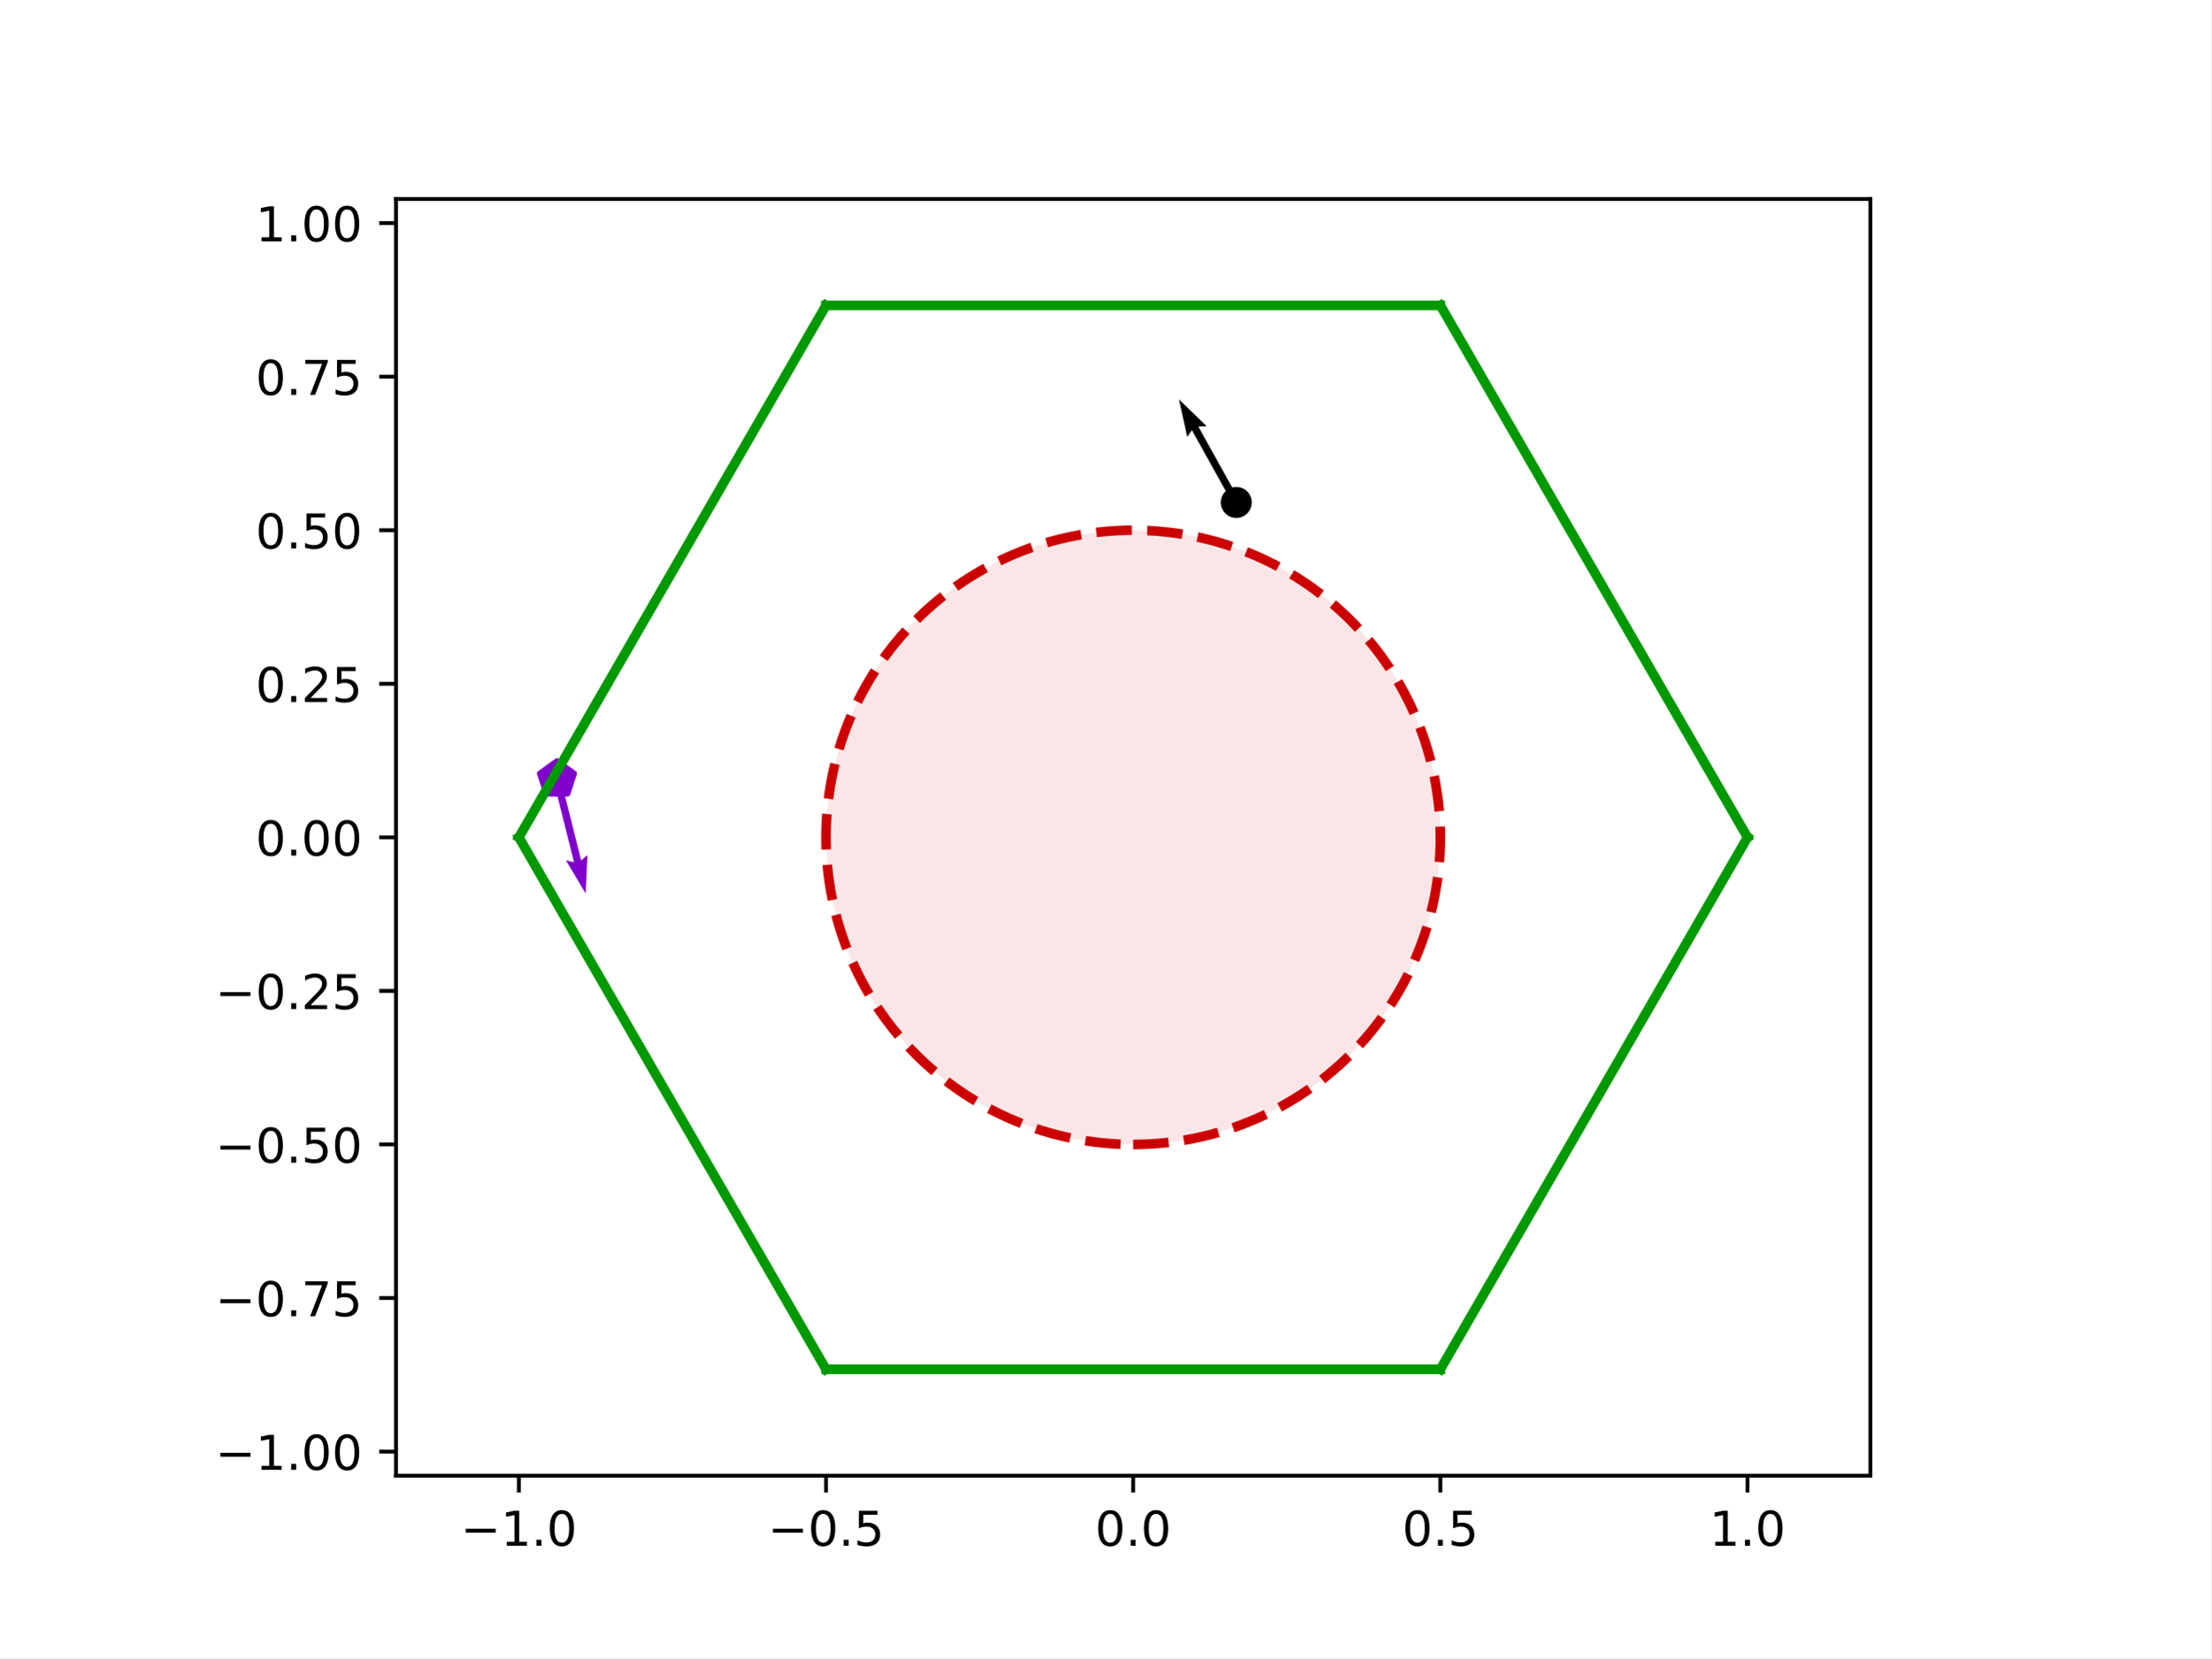
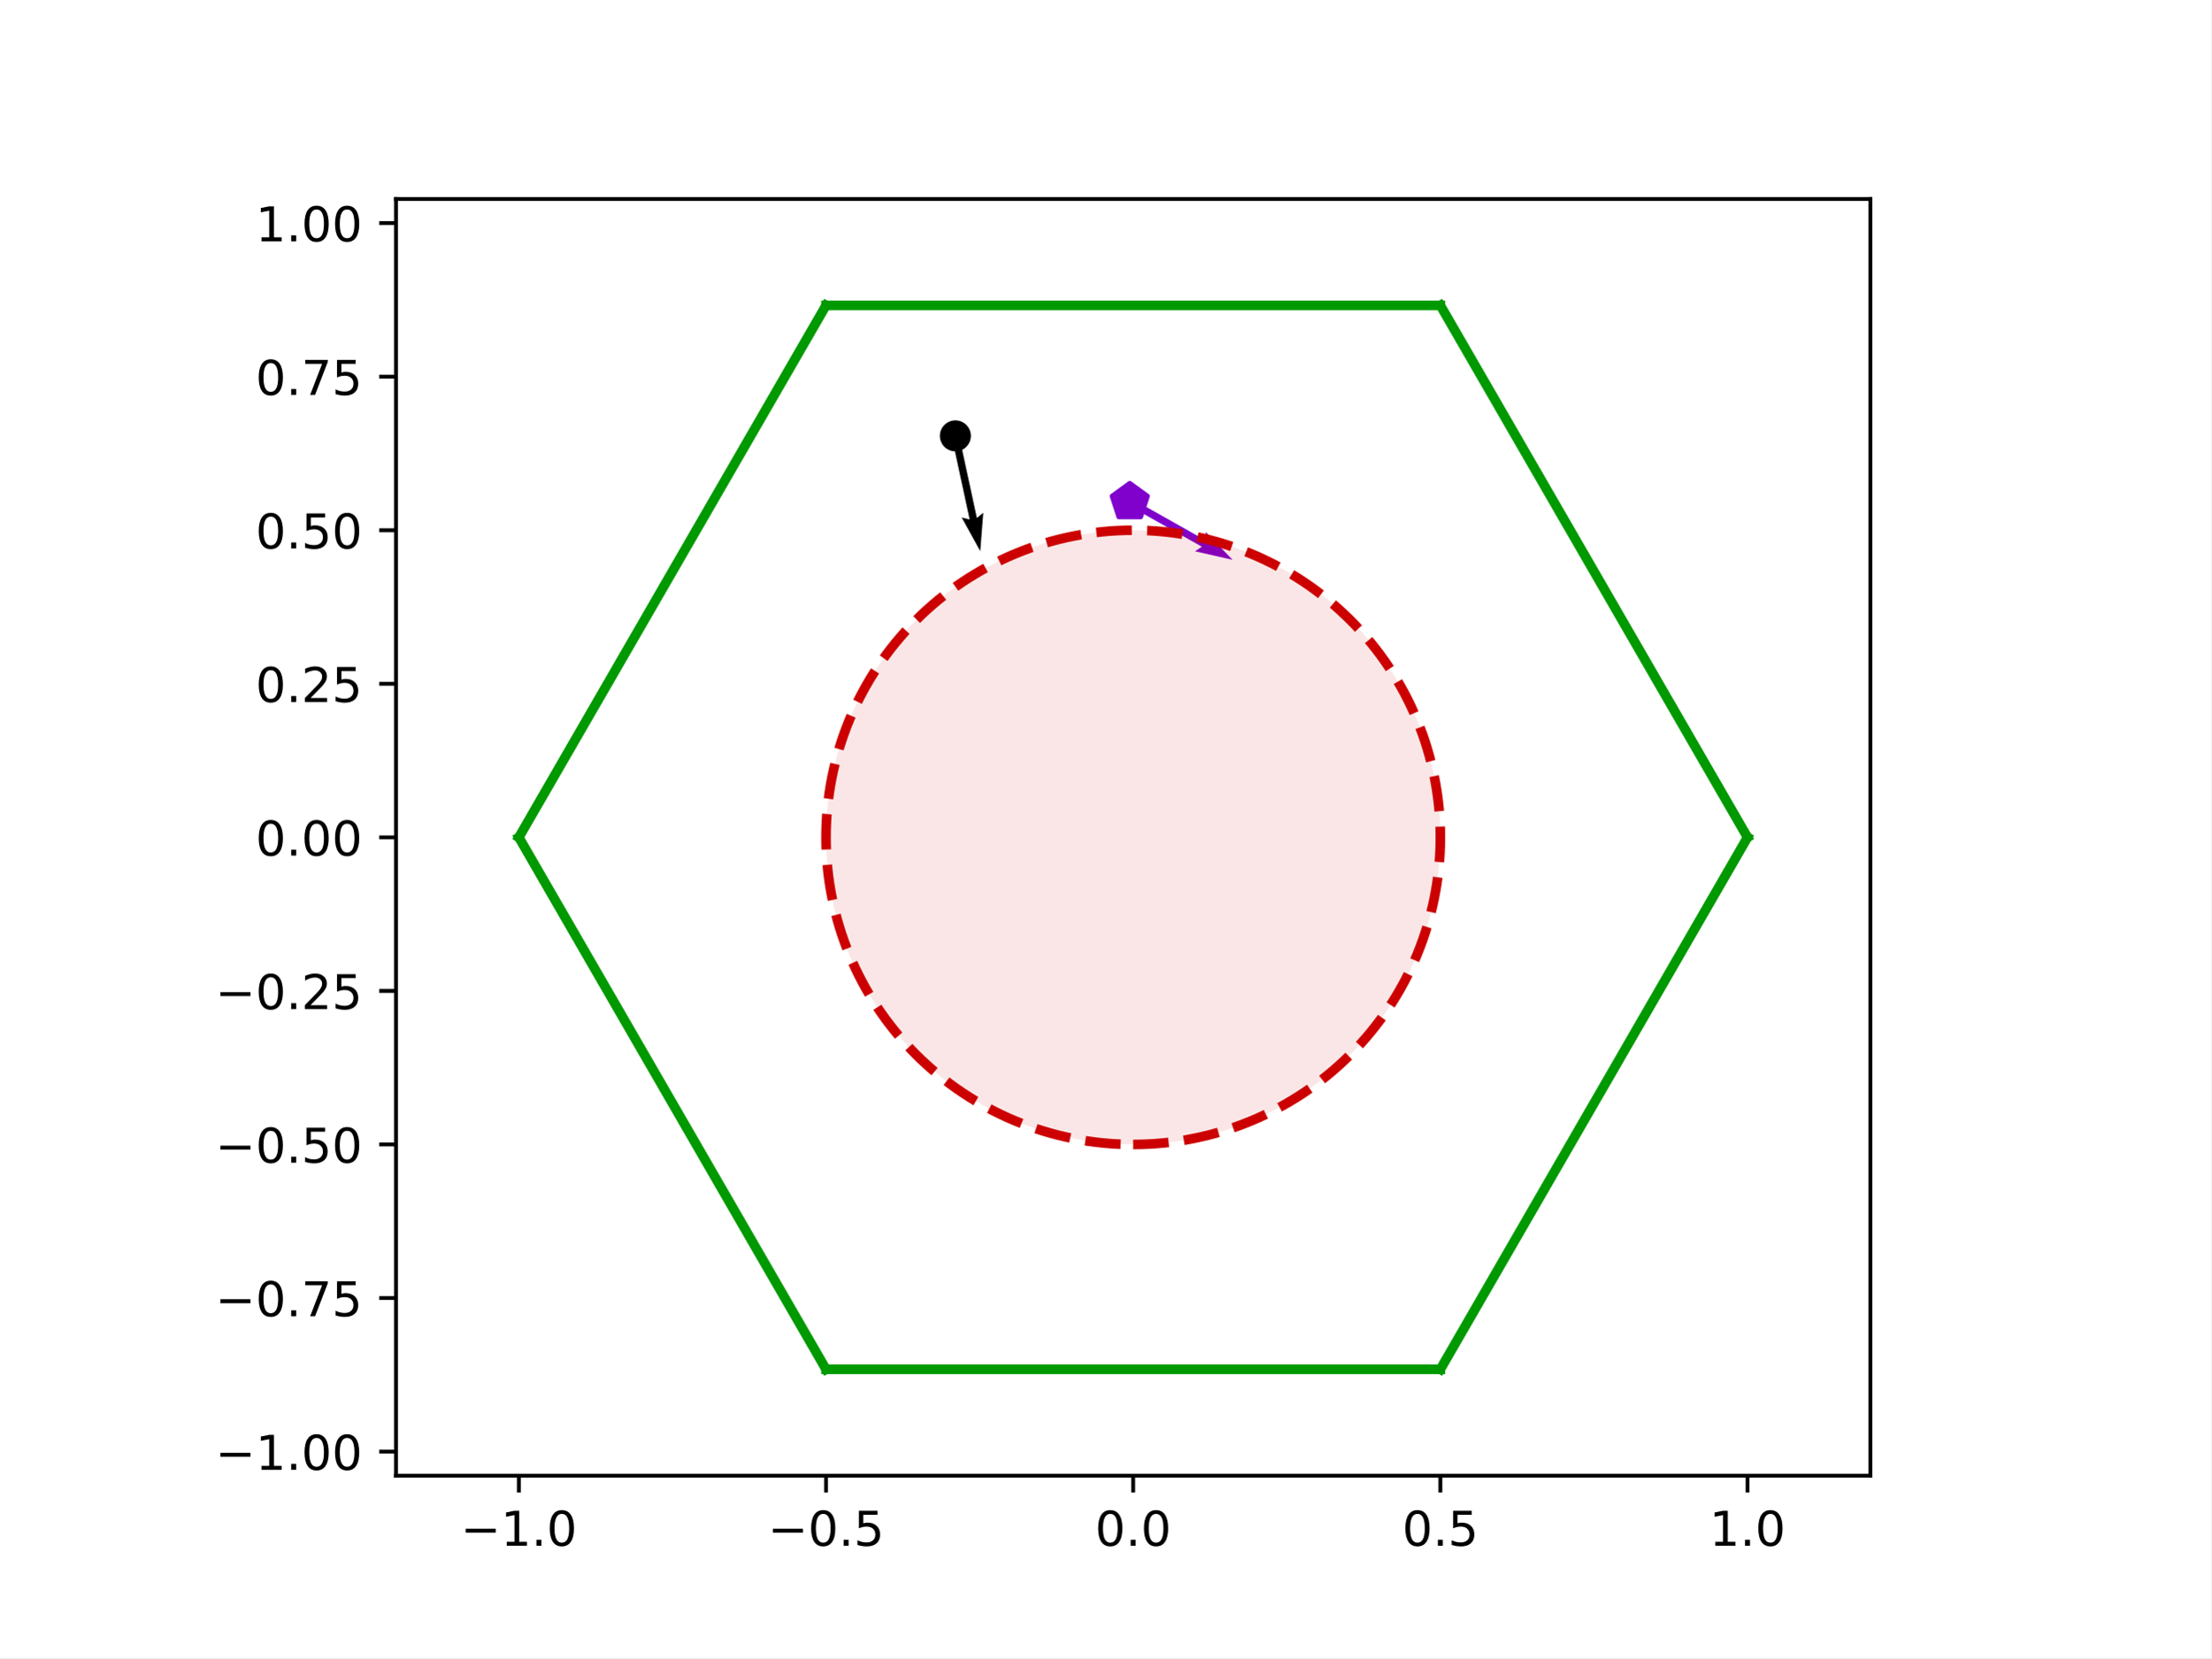
<svg xmlns="http://www.w3.org/2000/svg" xmlns:xlink="http://www.w3.org/1999/xlink" height="345.6pt" version="1.1" viewBox="0 0 460.8 345.6" width="460.8pt">
  <defs>
    <style type="text/css">
*{stroke-linecap:butt;stroke-linejoin:round;}
  </style>
  </defs>
  <g id="figure_1">
    <g id="patch_1">
      <path d="M 0 345.6  L 460.8 345.6  L 460.8 0  L 0 0  z " style="fill:#ffffff;" />
    </g>
    <g id="axes_1">
      <g id="patch_2">
        <path d="M 82.52 307.584  L 389.8 307.584  L 389.8 41.472  L 82.52 41.472  z " style="fill:#ffffff;" />
      </g>
      <g id="PathCollection_1">
        <defs>
-           <path d="M 0 2.739  C 0.726 2.739 1.423 2.45 1.936 1.936  C 2.45 1.423 2.739 0.726 2.739 0  C 2.739 -0.726 2.45 -1.423 1.936 -1.936  C 1.423 -2.45 0.726 -2.739 0 -2.739  C -0.726 -2.739 -1.423 -2.45 -1.936 -1.936  C -2.45 -1.423 -2.739 -0.726 -2.739 0  C -2.739 0.726 -2.45 1.423 -1.936 1.936  C -1.423 2.45 -0.726 2.739 0 2.739  z " id="m6fb320b72f" style="stroke:#000000;" />
+           <path d="M 0 2.739  C 0.726 2.739 1.423 2.45 1.936 1.936  C 2.45 1.423 2.739 0.726 2.739 0  C 2.739 -0.726 2.45 -1.423 1.936 -1.936  C 1.423 -2.45 0.726 -2.739 0 -2.739  C -0.726 -2.739 -1.423 -2.45 -1.936 -1.936  C -2.45 -1.423 -2.739 -0.726 -2.739 0  C -2.739 0.726 -2.45 1.423 -1.936 1.936  C -1.423 2.45 -0.726 2.739 0 2.739  z " id="mf272874943" style="stroke:#000000;" />
        </defs>
-         <g clip-path="url(#p6748a60231)">
-           <use style="stroke:#000000;" x="257.648" xlink:href="#m6fb320b72f" y="104.72" />
+         <g clip-path="url(#p01f6a02b3a)">
+           <use style="stroke:#000000;" x="199.099" xlink:href="#mf272874943" y="90.845" />
        </g>
      </g>
      <g id="Quiver_1">
-         <path clip-path="url(#p6748a60231)" d="M 256.977 105.094  L 248.394 89.65  L 247.424 91.067  L 245.707 83.233  L 251.453 88.828  L 249.737 88.903  L 258.319 104.347  L 256.977 105.094  " />
+         <path clip-path="url(#p01f6a02b3a)" d="M 199.85 90.683  L 203.578 107.954  L 204.918 106.879  L 204.286 114.874  L 200.412 107.851  L 202.076 108.278  L 198.348 91.007  L 199.85 90.683  " />
      </g>
      <g id="PathCollection_2">
        <defs>
-           <path d="M 0 -3.873  L -3.683 -1.197  L -2.276 3.133  L 2.276 3.133  L 3.683 -1.197  z " id="me4185b2a44" style="stroke:#8000cc;" />
+           <path d="M 0 -3.873  L -3.683 -1.197  L -2.276 3.133  L 2.276 3.133  L 3.683 -1.197  z " id="m66da370967" style="stroke:#8000cc;" />
        </defs>
-         <g clip-path="url(#p6748a60231)">
-           <use style="fill:#8000cc;stroke:#8000cc;" x="116.068" xlink:href="#me4185b2a44" y="162.386" />
+         <g clip-path="url(#p01f6a02b3a)">
+           <use style="fill:#8000cc;stroke:#8000cc;" x="235.448" xlink:href="#m66da370967" y="104.601" />
        </g>
      </g>
      <g id="Quiver_2">
-         <path clip-path="url(#p6748a60231)" d="M 116.813 162.199  L 121.111 179.336  L 122.415 178.218  L 122.048 186.229  L 117.944 179.339  L 119.621 179.71  L 115.323 162.572  L 116.813 162.199  " style="fill:#8000cc;" />
+         <path clip-path="url(#p01f6a02b3a)" d="M 235.825 103.932  L 251.217 112.607  L 251.302 110.891  L 256.863 116.671  L 249.039 114.907  L 250.463 113.946  L 235.07 105.271  L 235.825 103.932  " style="fill:#8000cc;" />
      </g>
      <g id="patch_3">
-         <path clip-path="url(#p6748a60231)" d="M 236.16 238.545  C 253.137 238.545 269.422 231.799 281.427 219.795  C 293.431 207.79 300.177 191.505 300.177 174.528  C 300.177 157.551 293.431 141.266 281.427 129.261  C 269.422 117.257 253.137 110.511 236.16 110.511  C 219.183 110.511 202.898 117.257 190.893 129.261  C 178.889 141.266 172.143 157.551 172.143 174.528  C 172.143 191.505 178.889 207.79 190.893 219.795  C 202.898 231.799 219.183 238.545 236.16 238.545  z " style="fill:#cc0000;fill-opacity:0.1;stroke:#cc0000;stroke-dasharray:7.4,3.2;stroke-dashoffset:0;stroke-linejoin:miter;stroke-width:2;" />
+         <path clip-path="url(#p01f6a02b3a)" d="M 236.16 238.545  C 253.137 238.545 269.422 231.799 281.427 219.795  C 293.431 207.79 300.177 191.505 300.177 174.528  C 300.177 157.551 293.431 141.266 281.427 129.261  C 269.422 117.257 253.137 110.511 236.16 110.511  C 219.183 110.511 202.898 117.257 190.893 129.261  C 178.889 141.266 172.143 157.551 172.143 174.528  C 172.143 191.505 178.889 207.79 190.893 219.795  C 202.898 231.799 219.183 238.545 236.16 238.545  z " style="fill:#cc0000;fill-opacity:0.1;stroke:#cc0000;stroke-dasharray:7.4,3.2;stroke-dashoffset:0;stroke-linejoin:miter;stroke-width:2;" />
      </g>
      <g id="matplotlib.axis_1">
        <g id="xtick_1">
          <g id="line2d_1">
            <defs>
-               <path d="M 0 0  L 0 3.5  " id="m9bac043269" style="stroke:#000000;stroke-width:0.8;" />
-             </defs>
-             <g>
-               <use style="stroke:#000000;stroke-width:0.8;" x="108.127" xlink:href="#m9bac043269" y="307.584" />
+               <path d="M 0 0  L 0 3.5  " id="mb163e00553" style="stroke:#000000;stroke-width:0.8;" />
+             </defs>
+             <g>
+               <use style="stroke:#000000;stroke-width:0.8;" x="108.127" xlink:href="#mb163e00553" y="307.584" />
            </g>
          </g>
          <g id="text_1">
            <defs>
              <path d="M 10.594 35.5  L 73.188 35.5  L 73.188 27.203  L 10.594 27.203  z " id="DejaVuSans-2212" />
              <path d="M 12.406 8.297  L 28.516 8.297  L 28.516 63.922  L 10.984 60.406  L 10.984 69.391  L 28.422 72.906  L 38.281 72.906  L 38.281 8.297  L 54.391 8.297  L 54.391 0  L 12.406 0  z " id="DejaVuSans-31" />
              <path d="M 10.688 12.406  L 21 12.406  L 21 0  L 10.688 0  z " id="DejaVuSans-2e" />
              <path d="M 31.781 66.406  Q 24.172 66.406 20.328 58.906  Q 16.5 51.422 16.5 36.375  Q 16.5 21.391 20.328 13.891  Q 24.172 6.391 31.781 6.391  Q 39.453 6.391 43.281 13.891  Q 47.125 21.391 47.125 36.375  Q 47.125 51.422 43.281 58.906  Q 39.453 66.406 31.781 66.406  z M 31.781 74.219  Q 44.047 74.219 50.516 64.516  Q 56.984 54.828 56.984 36.375  Q 56.984 17.969 50.516 8.266  Q 44.047 -1.422 31.781 -1.422  Q 19.531 -1.422 13.062 8.266  Q 6.594 17.969 6.594 36.375  Q 6.594 54.828 13.062 64.516  Q 19.531 74.219 31.781 74.219  z " id="DejaVuSans-30" />
            </defs>
            <g transform="translate(95.9854 322.1824)scale(0.1 -0.1)">
              <use xlink:href="#DejaVuSans-2212" />
              <use x="83.789" xlink:href="#DejaVuSans-31" />
              <use x="147.412" xlink:href="#DejaVuSans-2e" />
              <use x="179.199" xlink:href="#DejaVuSans-30" />
            </g>
          </g>
        </g>
        <g id="xtick_2">
          <g id="line2d_2">
            <g>
-               <use style="stroke:#000000;stroke-width:0.8;" x="172.143" xlink:href="#m9bac043269" y="307.584" />
+               <use style="stroke:#000000;stroke-width:0.8;" x="172.143" xlink:href="#mb163e00553" y="307.584" />
            </g>
          </g>
          <g id="text_2">
            <defs>
              <path d="M 10.797 72.906  L 49.516 72.906  L 49.516 64.594  L 19.828 64.594  L 19.828 46.734  Q 21.969 47.469 24.109 47.828  Q 26.266 48.188 28.422 48.188  Q 40.625 48.188 47.75 41.5  Q 54.891 34.812 54.891 23.391  Q 54.891 11.625 47.562 5.094  Q 40.234 -1.422 26.906 -1.422  Q 22.312 -1.422 17.547 -0.641  Q 12.797 0.141 7.719 1.703  L 7.719 11.625  Q 12.109 9.234 16.797 8.062  Q 21.484 6.891 26.703 6.891  Q 35.156 6.891 40.078 11.328  Q 45.016 15.766 45.016 23.391  Q 45.016 31 40.078 35.438  Q 35.156 39.891 26.703 39.891  Q 22.75 39.891 18.812 39.016  Q 14.891 38.141 10.797 36.281  z " id="DejaVuSans-35" />
            </defs>
            <g transform="translate(160.002 322.1824)scale(0.1 -0.1)">
              <use xlink:href="#DejaVuSans-2212" />
              <use x="83.789" xlink:href="#DejaVuSans-30" />
              <use x="147.412" xlink:href="#DejaVuSans-2e" />
              <use x="179.199" xlink:href="#DejaVuSans-35" />
            </g>
          </g>
        </g>
        <g id="xtick_3">
          <g id="line2d_3">
            <g>
-               <use style="stroke:#000000;stroke-width:0.8;" x="236.16" xlink:href="#m9bac043269" y="307.584" />
+               <use style="stroke:#000000;stroke-width:0.8;" x="236.16" xlink:href="#mb163e00553" y="307.584" />
            </g>
          </g>
          <g id="text_3">
            <g transform="translate(228.2084 322.1824)scale(0.1 -0.1)">
              <use xlink:href="#DejaVuSans-30" />
              <use x="63.623" xlink:href="#DejaVuSans-2e" />
              <use x="95.41" xlink:href="#DejaVuSans-30" />
            </g>
          </g>
        </g>
        <g id="xtick_4">
          <g id="line2d_4">
            <g>
-               <use style="stroke:#000000;stroke-width:0.8;" x="300.177" xlink:href="#m9bac043269" y="307.584" />
+               <use style="stroke:#000000;stroke-width:0.8;" x="300.177" xlink:href="#mb163e00553" y="307.584" />
            </g>
          </g>
          <g id="text_4">
            <g transform="translate(292.225 322.1824)scale(0.1 -0.1)">
              <use xlink:href="#DejaVuSans-30" />
              <use x="63.623" xlink:href="#DejaVuSans-2e" />
              <use x="95.41" xlink:href="#DejaVuSans-35" />
            </g>
          </g>
        </g>
        <g id="xtick_5">
          <g id="line2d_5">
            <g>
-               <use style="stroke:#000000;stroke-width:0.8;" x="364.193" xlink:href="#m9bac043269" y="307.584" />
+               <use style="stroke:#000000;stroke-width:0.8;" x="364.193" xlink:href="#mb163e00553" y="307.584" />
            </g>
          </g>
          <g id="text_5">
            <g transform="translate(356.2416 322.1824)scale(0.1 -0.1)">
              <use xlink:href="#DejaVuSans-31" />
              <use x="63.623" xlink:href="#DejaVuSans-2e" />
              <use x="95.41" xlink:href="#DejaVuSans-30" />
            </g>
          </g>
        </g>
      </g>
      <g id="matplotlib.axis_2">
        <g id="ytick_1">
          <g id="line2d_6">
            <defs>
-               <path d="M 0 0  L -3.5 0  " id="me197e3326c" style="stroke:#000000;stroke-width:0.8;" />
-             </defs>
-             <g>
-               <use style="stroke:#000000;stroke-width:0.8;" x="82.52" xlink:href="#me197e3326c" y="302.561" />
+               <path d="M 0 0  L -3.5 0  " id="m7744f9f5f0" style="stroke:#000000;stroke-width:0.8;" />
+             </defs>
+             <g>
+               <use style="stroke:#000000;stroke-width:0.8;" x="82.52" xlink:href="#m7744f9f5f0" y="302.561" />
            </g>
          </g>
          <g id="text_6">
            <g transform="translate(44.87485 306.3604)scale(0.1 -0.1)">
              <use xlink:href="#DejaVuSans-2212" />
              <use x="83.789" xlink:href="#DejaVuSans-31" />
              <use x="147.412" xlink:href="#DejaVuSans-2e" />
              <use x="179.199" xlink:href="#DejaVuSans-30" />
              <use x="242.822" xlink:href="#DejaVuSans-30" />
            </g>
          </g>
        </g>
        <g id="ytick_2">
          <g id="line2d_7">
            <g>
-               <use style="stroke:#000000;stroke-width:0.8;" x="82.52" xlink:href="#me197e3326c" y="270.553" />
+               <use style="stroke:#000000;stroke-width:0.8;" x="82.52" xlink:href="#m7744f9f5f0" y="270.553" />
            </g>
          </g>
          <g id="text_7">
            <defs>
              <path d="M 8.203 72.906  L 55.078 72.906  L 55.078 68.703  L 28.609 0  L 18.312 0  L 43.219 64.594  L 8.203 64.594  z " id="DejaVuSans-37" />
            </defs>
            <g transform="translate(44.87485 274.3521)scale(0.1 -0.1)">
              <use xlink:href="#DejaVuSans-2212" />
              <use x="83.789" xlink:href="#DejaVuSans-30" />
              <use x="147.412" xlink:href="#DejaVuSans-2e" />
              <use x="179.199" xlink:href="#DejaVuSans-37" />
              <use x="242.822" xlink:href="#DejaVuSans-35" />
            </g>
          </g>
        </g>
        <g id="ytick_3">
          <g id="line2d_8">
            <g>
-               <use style="stroke:#000000;stroke-width:0.8;" x="82.52" xlink:href="#me197e3326c" y="238.545" />
+               <use style="stroke:#000000;stroke-width:0.8;" x="82.52" xlink:href="#m7744f9f5f0" y="238.545" />
            </g>
          </g>
          <g id="text_8">
            <g transform="translate(44.87485 242.3438)scale(0.1 -0.1)">
              <use xlink:href="#DejaVuSans-2212" />
              <use x="83.789" xlink:href="#DejaVuSans-30" />
              <use x="147.412" xlink:href="#DejaVuSans-2e" />
              <use x="179.199" xlink:href="#DejaVuSans-35" />
              <use x="242.822" xlink:href="#DejaVuSans-30" />
            </g>
          </g>
        </g>
        <g id="ytick_4">
          <g id="line2d_9">
            <g>
-               <use style="stroke:#000000;stroke-width:0.8;" x="82.52" xlink:href="#me197e3326c" y="206.536" />
+               <use style="stroke:#000000;stroke-width:0.8;" x="82.52" xlink:href="#m7744f9f5f0" y="206.536" />
            </g>
          </g>
          <g id="text_9">
            <defs>
              <path d="M 19.188 8.297  L 53.609 8.297  L 53.609 0  L 7.328 0  L 7.328 8.297  Q 12.938 14.109 22.625 23.891  Q 32.328 33.688 34.812 36.531  Q 39.547 41.844 41.422 45.531  Q 43.312 49.219 43.312 52.781  Q 43.312 58.594 39.234 62.25  Q 35.156 65.922 28.609 65.922  Q 23.969 65.922 18.812 64.312  Q 13.672 62.703 7.812 59.422  L 7.812 69.391  Q 13.766 71.781 18.938 73  Q 24.125 74.219 28.422 74.219  Q 39.75 74.219 46.484 68.547  Q 53.219 62.891 53.219 53.422  Q 53.219 48.922 51.531 44.891  Q 49.859 40.875 45.406 35.406  Q 44.188 33.984 37.641 27.219  Q 31.109 20.453 19.188 8.297  z " id="DejaVuSans-32" />
            </defs>
            <g transform="translate(44.87485 210.3355)scale(0.1 -0.1)">
              <use xlink:href="#DejaVuSans-2212" />
              <use x="83.789" xlink:href="#DejaVuSans-30" />
              <use x="147.412" xlink:href="#DejaVuSans-2e" />
              <use x="179.199" xlink:href="#DejaVuSans-32" />
              <use x="242.822" xlink:href="#DejaVuSans-35" />
            </g>
          </g>
        </g>
        <g id="ytick_5">
          <g id="line2d_10">
            <g>
-               <use style="stroke:#000000;stroke-width:0.8;" x="82.52" xlink:href="#me197e3326c" y="174.528" />
+               <use style="stroke:#000000;stroke-width:0.8;" x="82.52" xlink:href="#m7744f9f5f0" y="174.528" />
            </g>
          </g>
          <g id="text_10">
            <g transform="translate(53.25454 178.3272)scale(0.1 -0.1)">
              <use xlink:href="#DejaVuSans-30" />
              <use x="63.623" xlink:href="#DejaVuSans-2e" />
              <use x="95.41" xlink:href="#DejaVuSans-30" />
              <use x="159.033" xlink:href="#DejaVuSans-30" />
            </g>
          </g>
        </g>
        <g id="ytick_6">
          <g id="line2d_11">
            <g>
-               <use style="stroke:#000000;stroke-width:0.8;" x="82.52" xlink:href="#me197e3326c" y="142.52" />
+               <use style="stroke:#000000;stroke-width:0.8;" x="82.52" xlink:href="#m7744f9f5f0" y="142.52" />
            </g>
          </g>
          <g id="text_11">
            <g transform="translate(53.25454 146.3189)scale(0.1 -0.1)">
              <use xlink:href="#DejaVuSans-30" />
              <use x="63.623" xlink:href="#DejaVuSans-2e" />
              <use x="95.41" xlink:href="#DejaVuSans-32" />
              <use x="159.033" xlink:href="#DejaVuSans-35" />
            </g>
          </g>
        </g>
        <g id="ytick_7">
          <g id="line2d_12">
            <g>
-               <use style="stroke:#000000;stroke-width:0.8;" x="82.52" xlink:href="#me197e3326c" y="110.511" />
+               <use style="stroke:#000000;stroke-width:0.8;" x="82.52" xlink:href="#m7744f9f5f0" y="110.511" />
            </g>
          </g>
          <g id="text_12">
            <g transform="translate(53.25454 114.3106)scale(0.1 -0.1)">
              <use xlink:href="#DejaVuSans-30" />
              <use x="63.623" xlink:href="#DejaVuSans-2e" />
              <use x="95.41" xlink:href="#DejaVuSans-35" />
              <use x="159.033" xlink:href="#DejaVuSans-30" />
            </g>
          </g>
        </g>
        <g id="ytick_8">
          <g id="line2d_13">
            <g>
-               <use style="stroke:#000000;stroke-width:0.8;" x="82.52" xlink:href="#me197e3326c" y="78.503" />
+               <use style="stroke:#000000;stroke-width:0.8;" x="82.52" xlink:href="#m7744f9f5f0" y="78.503" />
            </g>
          </g>
          <g id="text_13">
            <g transform="translate(53.25454 82.30232)scale(0.1 -0.1)">
              <use xlink:href="#DejaVuSans-30" />
              <use x="63.623" xlink:href="#DejaVuSans-2e" />
              <use x="95.41" xlink:href="#DejaVuSans-37" />
              <use x="159.033" xlink:href="#DejaVuSans-35" />
            </g>
          </g>
        </g>
        <g id="ytick_9">
          <g id="line2d_14">
            <g>
-               <use style="stroke:#000000;stroke-width:0.8;" x="82.52" xlink:href="#me197e3326c" y="46.495" />
+               <use style="stroke:#000000;stroke-width:0.8;" x="82.52" xlink:href="#m7744f9f5f0" y="46.495" />
            </g>
          </g>
          <g id="text_14">
            <g transform="translate(53.25454 50.29402)scale(0.1 -0.1)">
              <use xlink:href="#DejaVuSans-31" />
              <use x="63.623" xlink:href="#DejaVuSans-2e" />
              <use x="95.41" xlink:href="#DejaVuSans-30" />
              <use x="159.033" xlink:href="#DejaVuSans-30" />
            </g>
          </g>
        </g>
      </g>
      <g id="line2d_15">
-         <path clip-path="url(#p6748a60231)" d="M 300.177 63.648  L 172.143 63.648  " style="fill:none;stroke:#009900;stroke-linecap:square;stroke-width:2;" />
+         <path clip-path="url(#p01f6a02b3a)" d="M 300.177 63.648  L 172.143 63.648  " style="fill:none;stroke:#009900;stroke-linecap:square;stroke-width:2;" />
      </g>
      <g id="line2d_16">
-         <path clip-path="url(#p6748a60231)" d="M 172.143 63.648  L 108.127 174.528  " style="fill:none;stroke:#009900;stroke-linecap:square;stroke-width:2;" />
+         <path clip-path="url(#p01f6a02b3a)" d="M 172.143 63.648  L 108.127 174.528  " style="fill:none;stroke:#009900;stroke-linecap:square;stroke-width:2;" />
      </g>
      <g id="line2d_17">
-         <path clip-path="url(#p6748a60231)" d="M 108.127 174.528  L 172.143 285.408  " style="fill:none;stroke:#009900;stroke-linecap:square;stroke-width:2;" />
+         <path clip-path="url(#p01f6a02b3a)" d="M 108.127 174.528  L 172.143 285.408  " style="fill:none;stroke:#009900;stroke-linecap:square;stroke-width:2;" />
      </g>
      <g id="line2d_18">
-         <path clip-path="url(#p6748a60231)" d="M 172.143 285.408  L 300.177 285.408  " style="fill:none;stroke:#009900;stroke-linecap:square;stroke-width:2;" />
+         <path clip-path="url(#p01f6a02b3a)" d="M 172.143 285.408  L 300.177 285.408  " style="fill:none;stroke:#009900;stroke-linecap:square;stroke-width:2;" />
      </g>
      <g id="line2d_19">
-         <path clip-path="url(#p6748a60231)" d="M 300.177 285.408  L 364.193 174.528  " style="fill:none;stroke:#009900;stroke-linecap:square;stroke-width:2;" />
+         <path clip-path="url(#p01f6a02b3a)" d="M 300.177 285.408  L 364.193 174.528  " style="fill:none;stroke:#009900;stroke-linecap:square;stroke-width:2;" />
      </g>
      <g id="line2d_20">
-         <path clip-path="url(#p6748a60231)" d="M 364.193 174.528  L 300.177 63.648  " style="fill:none;stroke:#009900;stroke-linecap:square;stroke-width:2;" />
+         <path clip-path="url(#p01f6a02b3a)" d="M 364.193 174.528  L 300.177 63.648  " style="fill:none;stroke:#009900;stroke-linecap:square;stroke-width:2;" />
      </g>
      <g id="patch_4">
        <path d="M 82.52 307.584  L 82.52 41.472  " style="fill:none;stroke:#000000;stroke-linecap:square;stroke-linejoin:miter;stroke-width:0.8;" />
      </g>
      <g id="patch_5">
        <path d="M 389.8 307.584  L 389.8 41.472  " style="fill:none;stroke:#000000;stroke-linecap:square;stroke-linejoin:miter;stroke-width:0.8;" />
      </g>
      <g id="patch_6">
        <path d="M 82.52 307.584  L 389.8 307.584  " style="fill:none;stroke:#000000;stroke-linecap:square;stroke-linejoin:miter;stroke-width:0.8;" />
      </g>
      <g id="patch_7">
        <path d="M 82.52 41.472  L 389.8 41.472  " style="fill:none;stroke:#000000;stroke-linecap:square;stroke-linejoin:miter;stroke-width:0.8;" />
      </g>
    </g>
  </g>
  <defs>
-     <clipPath id="p6748a60231">
+     <clipPath id="p01f6a02b3a">
      <rect height="266.112" width="307.28" x="82.52" y="41.472" />
    </clipPath>
  </defs>
</svg>
